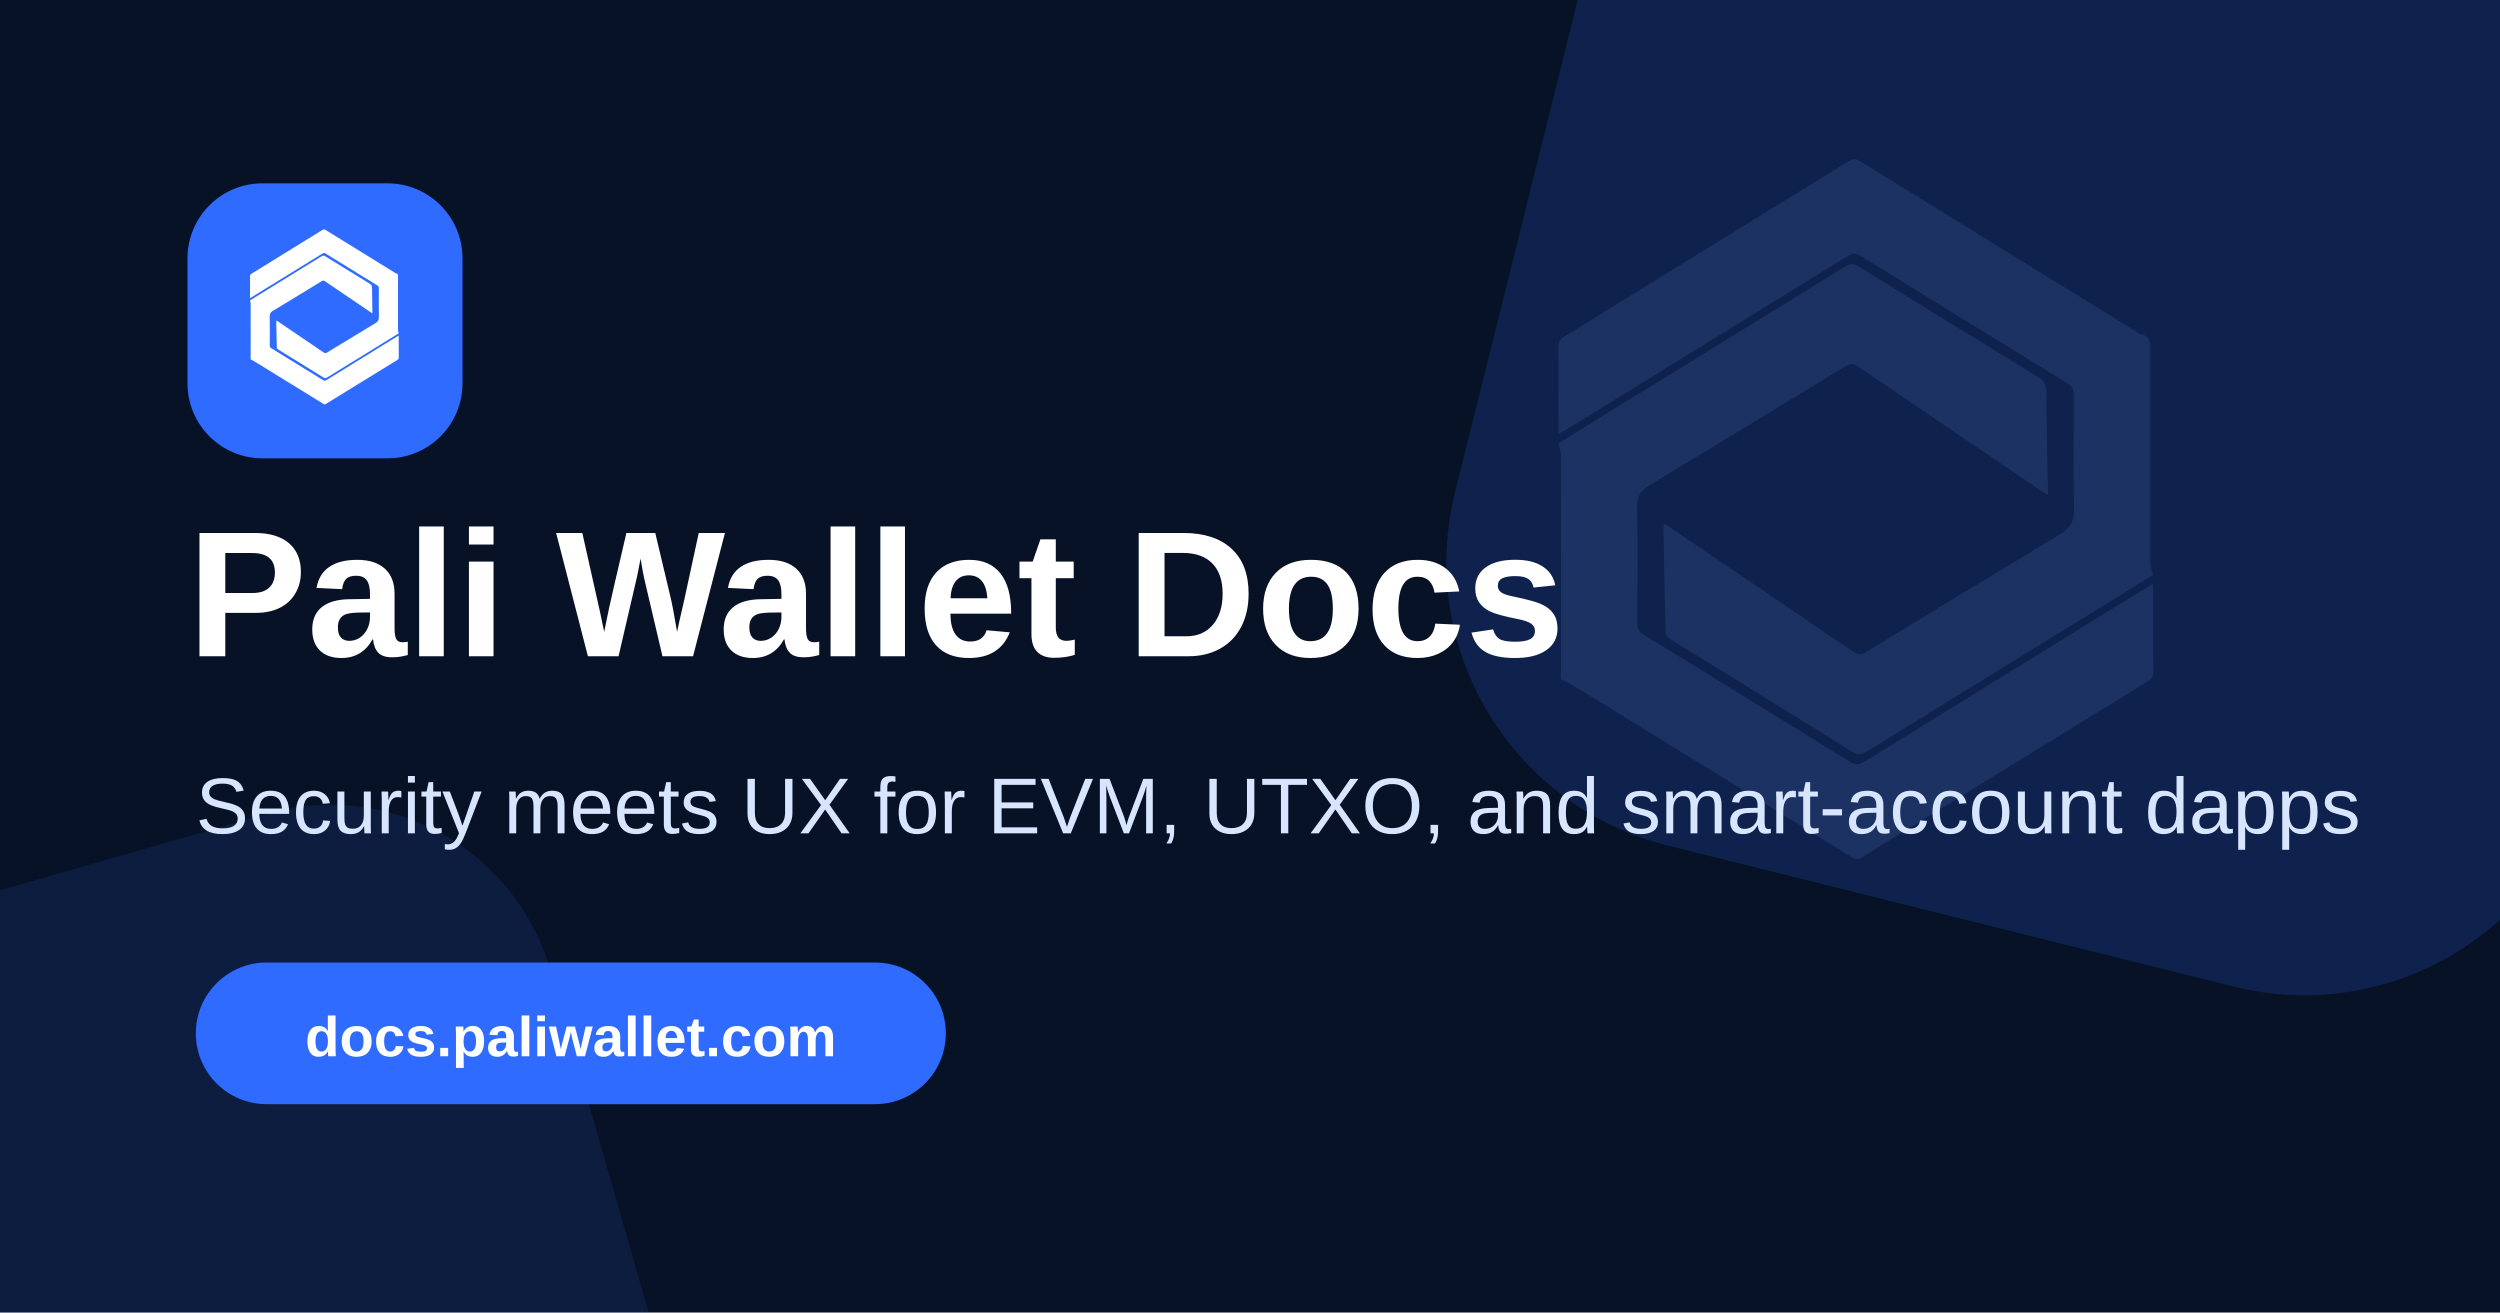
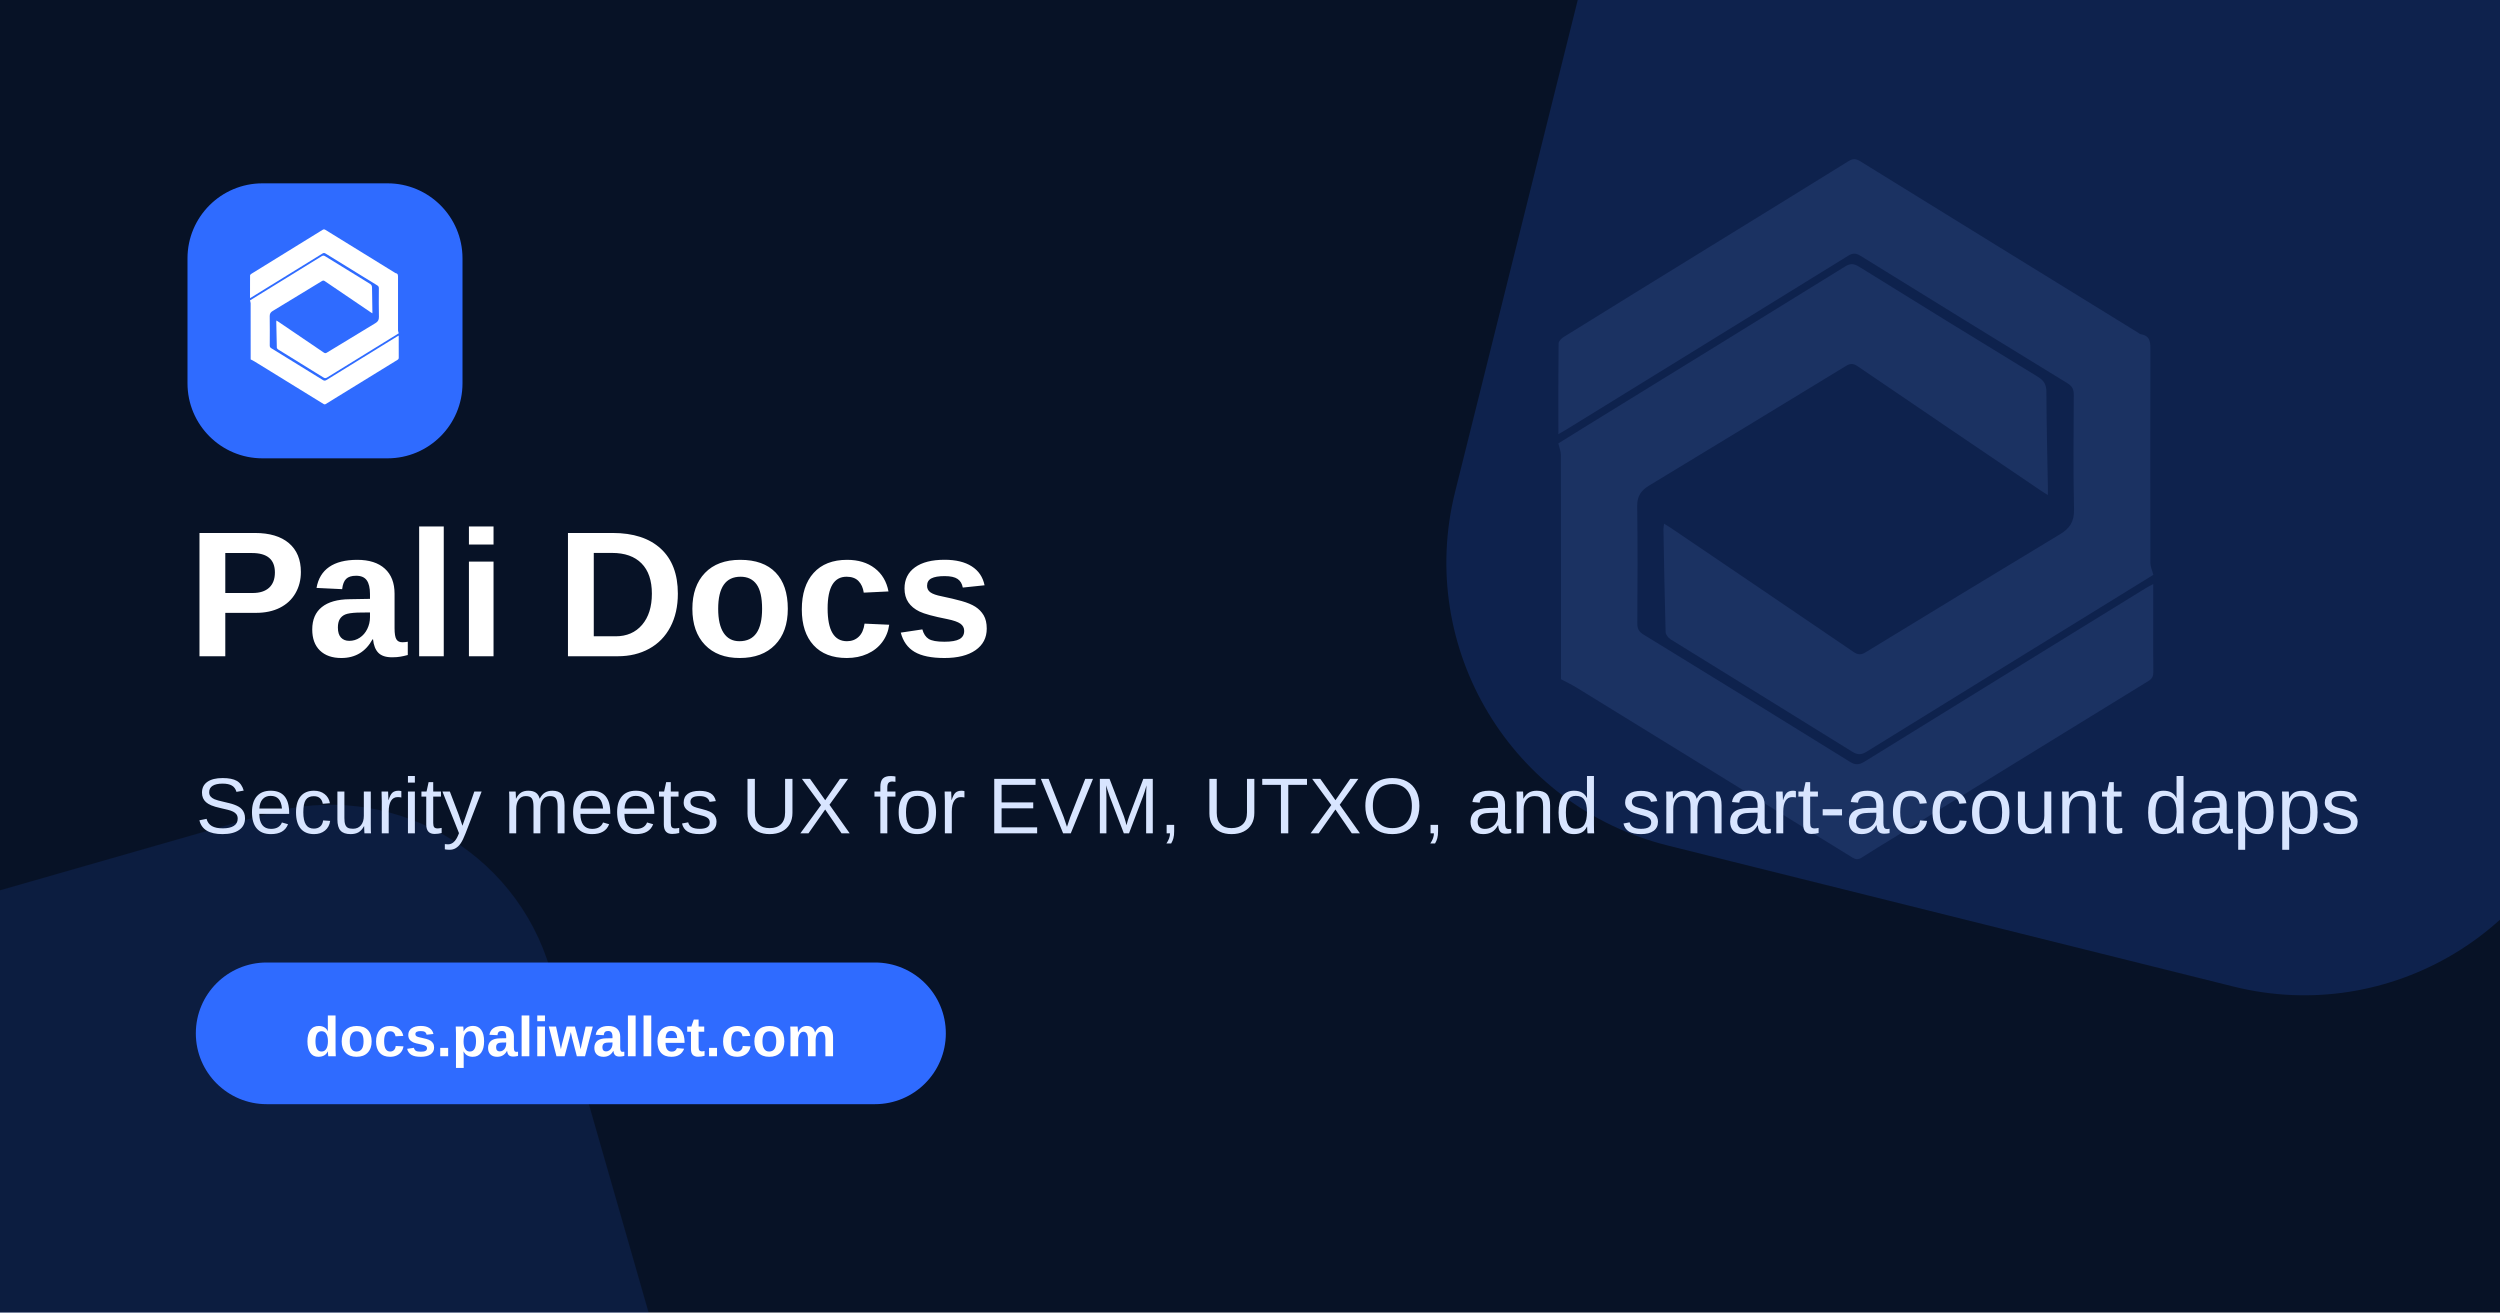
<svg xmlns="http://www.w3.org/2000/svg" viewBox="0 0 1200 630">
  <rect width="1200" height="630" fill="#071226" />
  <rect x="724" y="-112" width="560" height="560" rx="140" fill="#2F6BFF" opacity=".18" transform="rotate(14 1004 168)" />
  <rect x="-120" y="410" width="420" height="420" rx="110" fill="#2F6BFF" opacity=".12" transform="rotate(-16 90 620)" />
  <g transform="translate(748 68) scale(16.8)" fill="#7EA6FF" opacity=".12">
    <path d="M0.076 15.357C0.076 15.286 0.076 15.205 0.076 15.124C0.076 13.065 0.077 11.005 0.073 8.946C0.073 8.851 0.031 8.756 0 8.621C0.254 8.464 0.55 8.278 0.848 8.095C3.296 6.587 5.745 5.081 8.19 3.568C8.34 3.475 8.441 3.478 8.592 3.572C10.289 4.626 11.989 5.674 13.695 6.714C13.878 6.825 13.945 6.941 13.945 7.157C13.948 8.061 13.971 8.966 13.987 9.871C13.988 9.936 13.987 10.001 13.987 10.096C13.902 10.043 13.841 10.008 13.783 9.968C12.039 8.786 10.295 7.605 8.553 6.418C8.432 6.335 8.347 6.33 8.22 6.407C6.344 7.552 4.466 8.69 2.587 9.83C2.37 9.962 2.249 10.124 2.253 10.413C2.27 11.527 2.263 12.641 2.257 13.755C2.256 13.906 2.293 13.996 2.428 14.079C4.399 15.287 6.368 16.5 8.332 17.719C8.492 17.819 8.6 17.805 8.752 17.711C11.429 16.055 14.108 14.405 16.787 12.754C16.847 12.717 16.91 12.686 16.997 12.639C16.997 13.063 16.997 13.46 16.997 13.855C16.997 14.288 16.993 14.72 17 15.152C17.002 15.274 16.966 15.344 16.861 15.409C14.434 16.899 12.009 18.393 9.584 19.887C9.279 20.075 8.971 20.259 8.67 20.454C8.572 20.517 8.5 20.514 8.402 20.454C5.775 18.832 3.147 17.214 0.519 15.597C0.384 15.514 0.241 15.447 0.075 15.358L0.076 15.357Z" />
    <path d="M0.001 8.357C0.001 7.467 -0.003 6.616 0.007 5.765C0.008 5.702 0.089 5.62 0.152 5.581C1.523 4.73 2.897 3.883 4.271 3.037C5.611 2.211 6.952 1.388 8.29 0.557C8.414 0.48 8.5 0.482 8.625 0.559C11.267 2.194 13.913 3.823 16.559 5.454C16.587 5.471 16.614 5.498 16.644 5.503C16.929 5.549 16.916 5.755 16.916 5.98C16.91 8 16.911 10.021 16.916 12.041C16.916 12.141 16.965 12.241 17 12.376C16.697 12.563 16.348 12.779 15.999 12.994C13.602 14.472 11.203 15.947 8.809 17.429C8.652 17.526 8.546 17.523 8.389 17.425C6.664 16.351 4.932 15.289 3.206 14.218C3.14 14.177 3.067 14.083 3.065 14.012C3.037 13.033 3.021 12.053 3.003 11.073C3.002 11.03 3.013 10.985 3.022 10.915C3.1 10.964 3.161 10.999 3.219 11.039C4.958 12.218 6.698 13.395 8.434 14.579C8.565 14.668 8.653 14.667 8.786 14.585C10.633 13.457 12.483 12.333 14.336 11.215C14.61 11.05 14.742 10.858 14.734 10.506C14.708 9.419 14.722 8.331 14.727 7.243C14.728 7.086 14.69 6.991 14.55 6.905C12.574 5.695 10.601 4.48 8.631 3.26C8.497 3.177 8.406 3.182 8.276 3.263C5.593 4.921 2.907 6.575 0.221 8.23C0.16 8.267 0.098 8.301 0.001 8.357Z" />
  </g>
  <rect x="90" y="88" width="132" height="132" rx="36" fill="#2F6BFF" />
  <g transform="translate(120 108) scale(4.2)" fill="#fff">
    <path d="M0.076 15.357C0.076 15.286 0.076 15.205 0.076 15.124C0.076 13.065 0.077 11.005 0.073 8.946C0.073 8.851 0.031 8.756 0 8.621C0.254 8.464 0.55 8.278 0.848 8.095C3.296 6.587 5.745 5.081 8.19 3.568C8.34 3.475 8.441 3.478 8.592 3.572C10.289 4.626 11.989 5.674 13.695 6.714C13.878 6.825 13.945 6.941 13.945 7.157C13.948 8.061 13.971 8.966 13.987 9.871C13.988 9.936 13.987 10.001 13.987 10.096C13.902 10.043 13.841 10.008 13.783 9.968C12.039 8.786 10.295 7.605 8.553 6.418C8.432 6.335 8.347 6.33 8.22 6.407C6.344 7.552 4.466 8.69 2.587 9.83C2.37 9.962 2.249 10.124 2.253 10.413C2.27 11.527 2.263 12.641 2.257 13.755C2.256 13.906 2.293 13.996 2.428 14.079C4.399 15.287 6.368 16.5 8.332 17.719C8.492 17.819 8.6 17.805 8.752 17.711C11.429 16.055 14.108 14.405 16.787 12.754C16.847 12.717 16.91 12.686 16.997 12.639C16.997 13.063 16.997 13.46 16.997 13.855C16.997 14.288 16.993 14.72 17 15.152C17.002 15.274 16.966 15.344 16.861 15.409C14.434 16.899 12.009 18.393 9.584 19.887C9.279 20.075 8.971 20.259 8.67 20.454C8.572 20.517 8.5 20.514 8.402 20.454C5.775 18.832 3.147 17.214 0.519 15.597C0.384 15.514 0.241 15.447 0.075 15.358L0.076 15.357Z" />
    <path d="M0.001 8.357C0.001 7.467 -0.003 6.616 0.007 5.765C0.008 5.702 0.089 5.62 0.152 5.581C1.523 4.73 2.897 3.883 4.271 3.037C5.611 2.211 6.952 1.388 8.29 0.557C8.414 0.48 8.5 0.482 8.625 0.559C11.267 2.194 13.913 3.823 16.559 5.454C16.587 5.471 16.614 5.498 16.644 5.503C16.929 5.549 16.916 5.755 16.916 5.98C16.91 8 16.911 10.021 16.916 12.041C16.916 12.141 16.965 12.241 17 12.376C16.697 12.563 16.348 12.779 15.999 12.994C13.602 14.472 11.203 15.947 8.809 17.429C8.652 17.526 8.546 17.523 8.389 17.425C6.664 16.351 4.932 15.289 3.206 14.218C3.14 14.177 3.067 14.083 3.065 14.012C3.037 13.033 3.021 12.053 3.003 11.073C3.002 11.03 3.013 10.985 3.022 10.915C3.1 10.964 3.161 10.999 3.219 11.039C4.958 12.218 6.698 13.395 8.434 14.579C8.565 14.668 8.653 14.667 8.786 14.585C10.633 13.457 12.483 12.333 14.336 11.215C14.61 11.05 14.742 10.858 14.734 10.506C14.708 9.419 14.722 8.331 14.727 7.243C14.728 7.086 14.69 6.991 14.55 6.905C12.574 5.695 10.601 4.48 8.631 3.26C8.497 3.177 8.406 3.182 8.276 3.263C5.593 4.921 2.907 6.575 0.221 8.23C0.16 8.267 0.098 8.301 0.001 8.357Z" />
  </g>
-   <text x="90" y="315" fill="#FFFFFF" font-family="Arial, sans-serif" font-size="86" font-weight="800">Pali Wallet Docs</text>
+   <text x="90" y="315" fill="#FFFFFF" font-family="Arial, sans-serif" font-size="86" font-weight="800">Pali Docs</text>
  <text x="94" y="400" fill="#D8E5FF" font-family="Arial, sans-serif" font-size="38">Security meets UX for EVM, UTXO, and smart-account dapps</text>
  <rect x="94" y="462" width="360" height="68" rx="34" fill="#2F6BFF" />
  <text x="274" y="507" text-anchor="middle" fill="#FFFFFF" font-family="Arial, sans-serif" font-size="27" font-weight="700">docs.paliwallet.com</text>
</svg>
